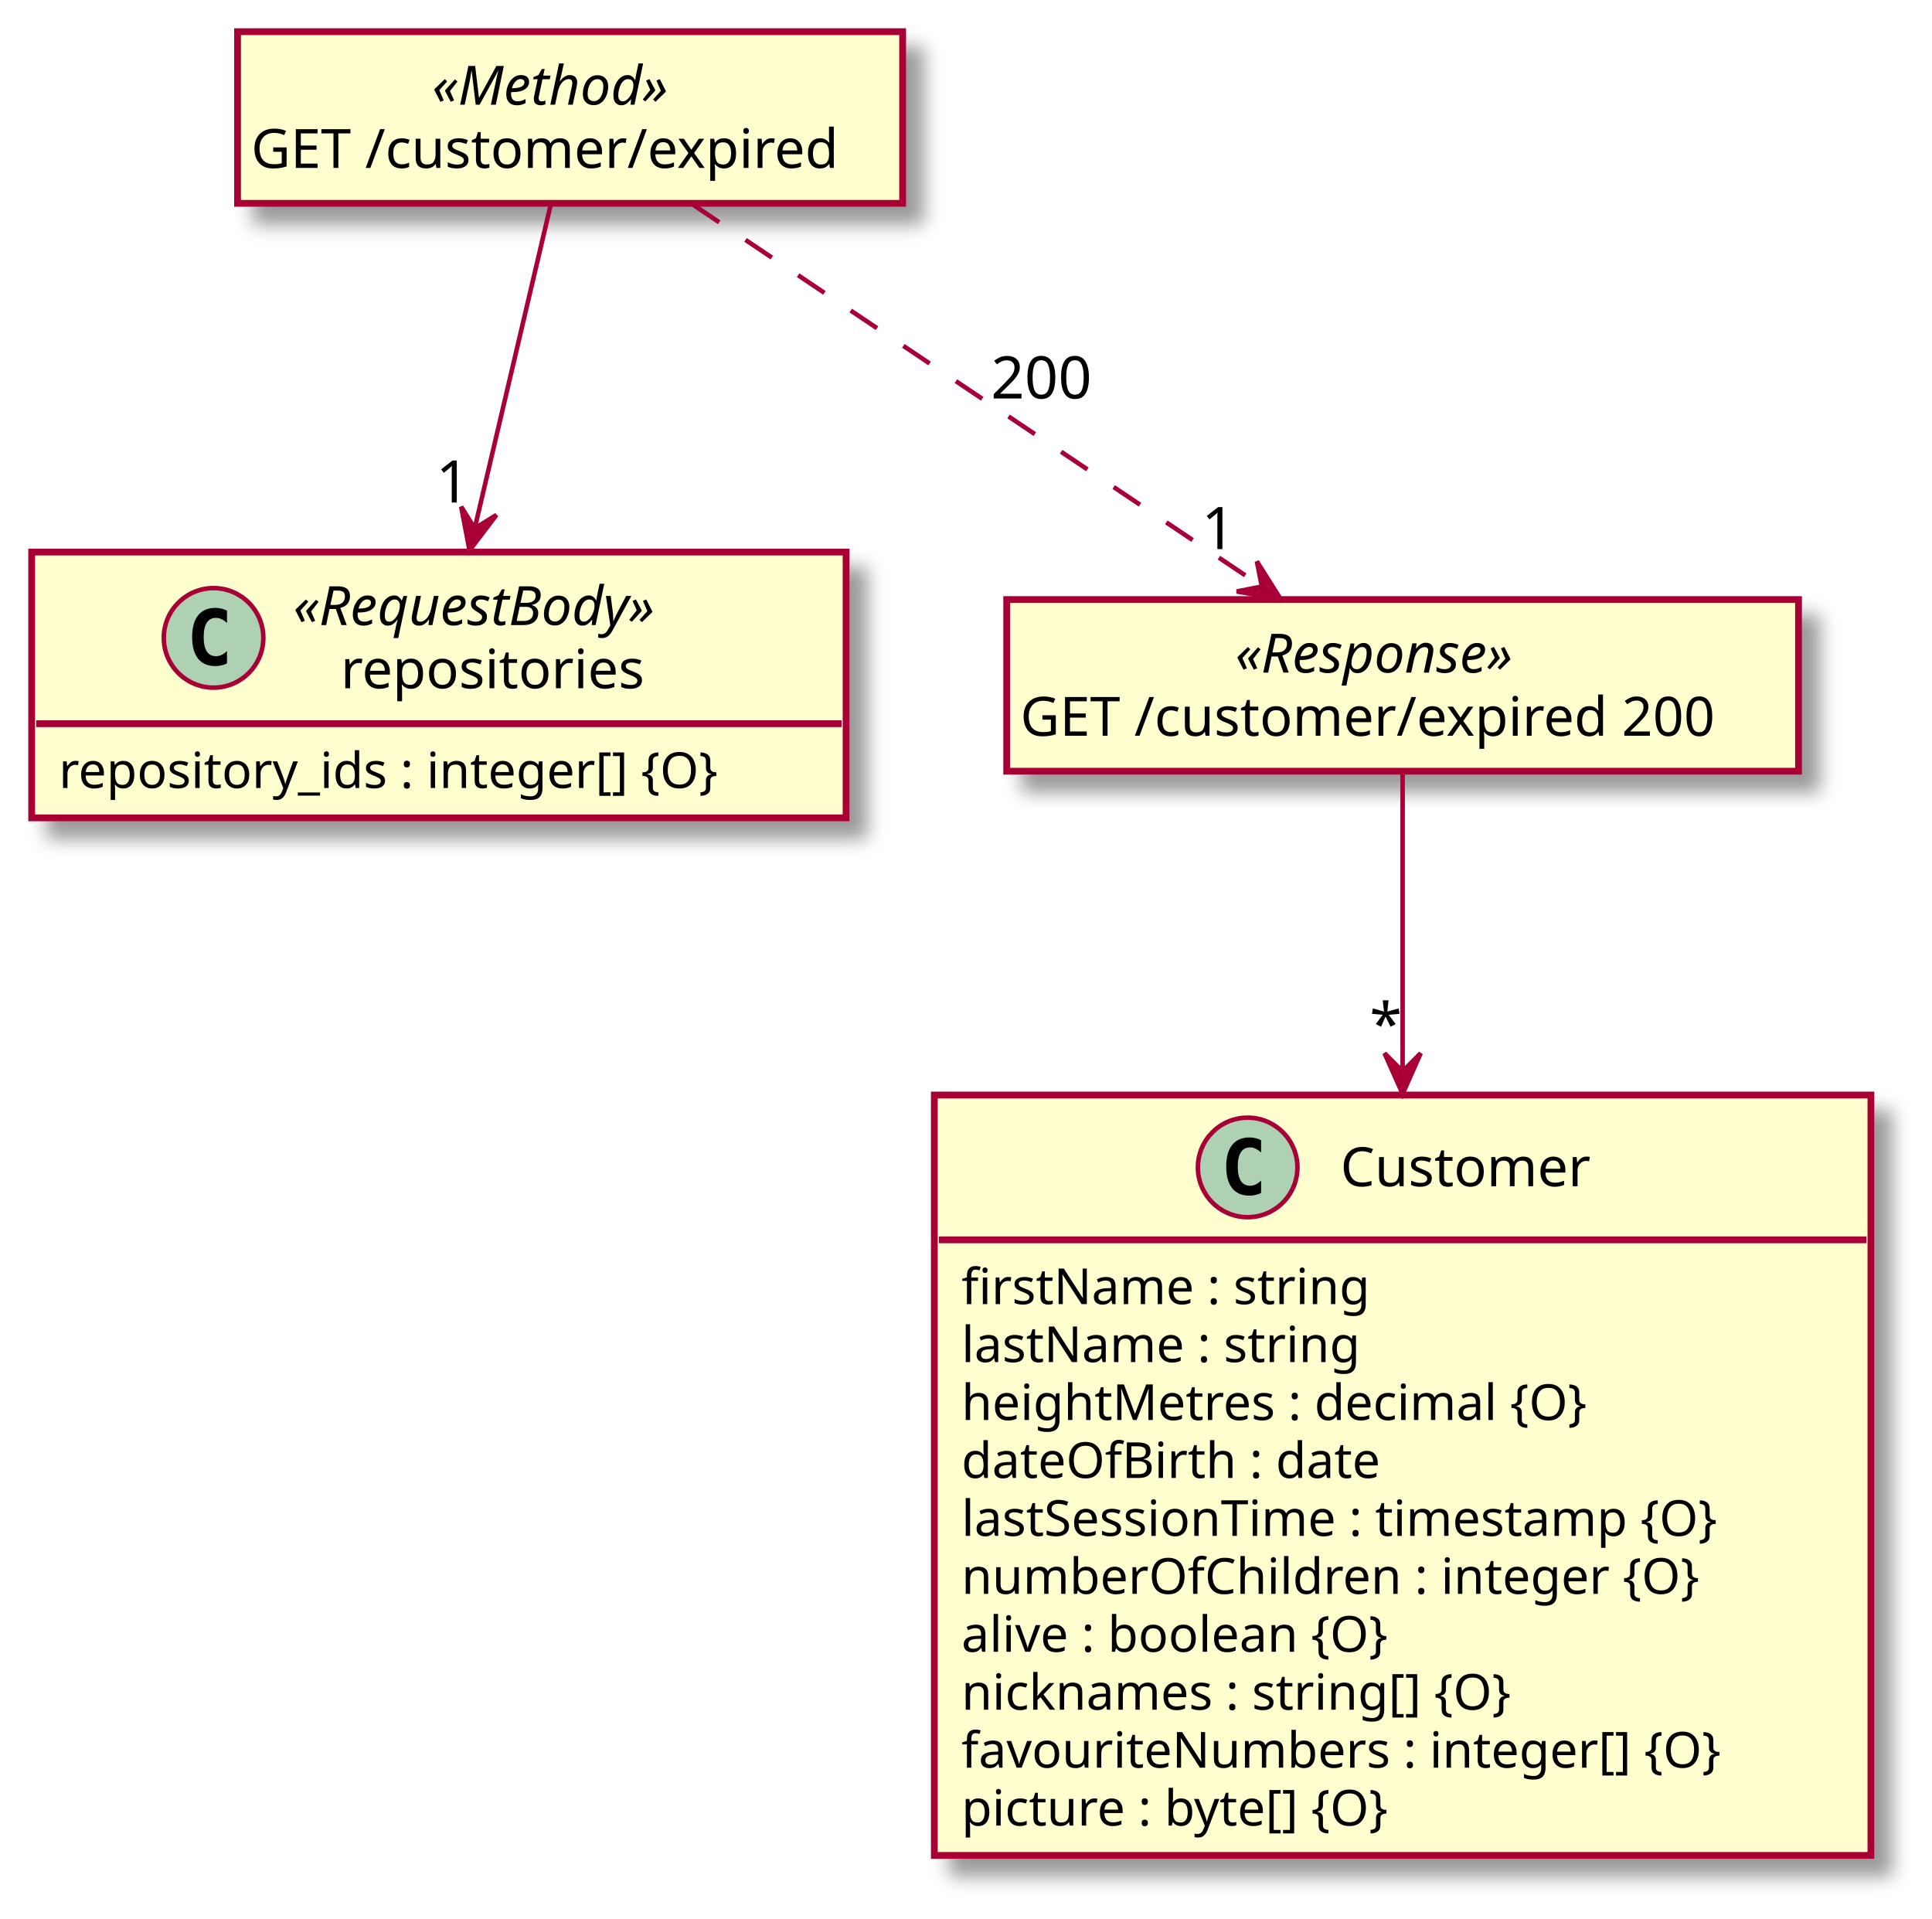
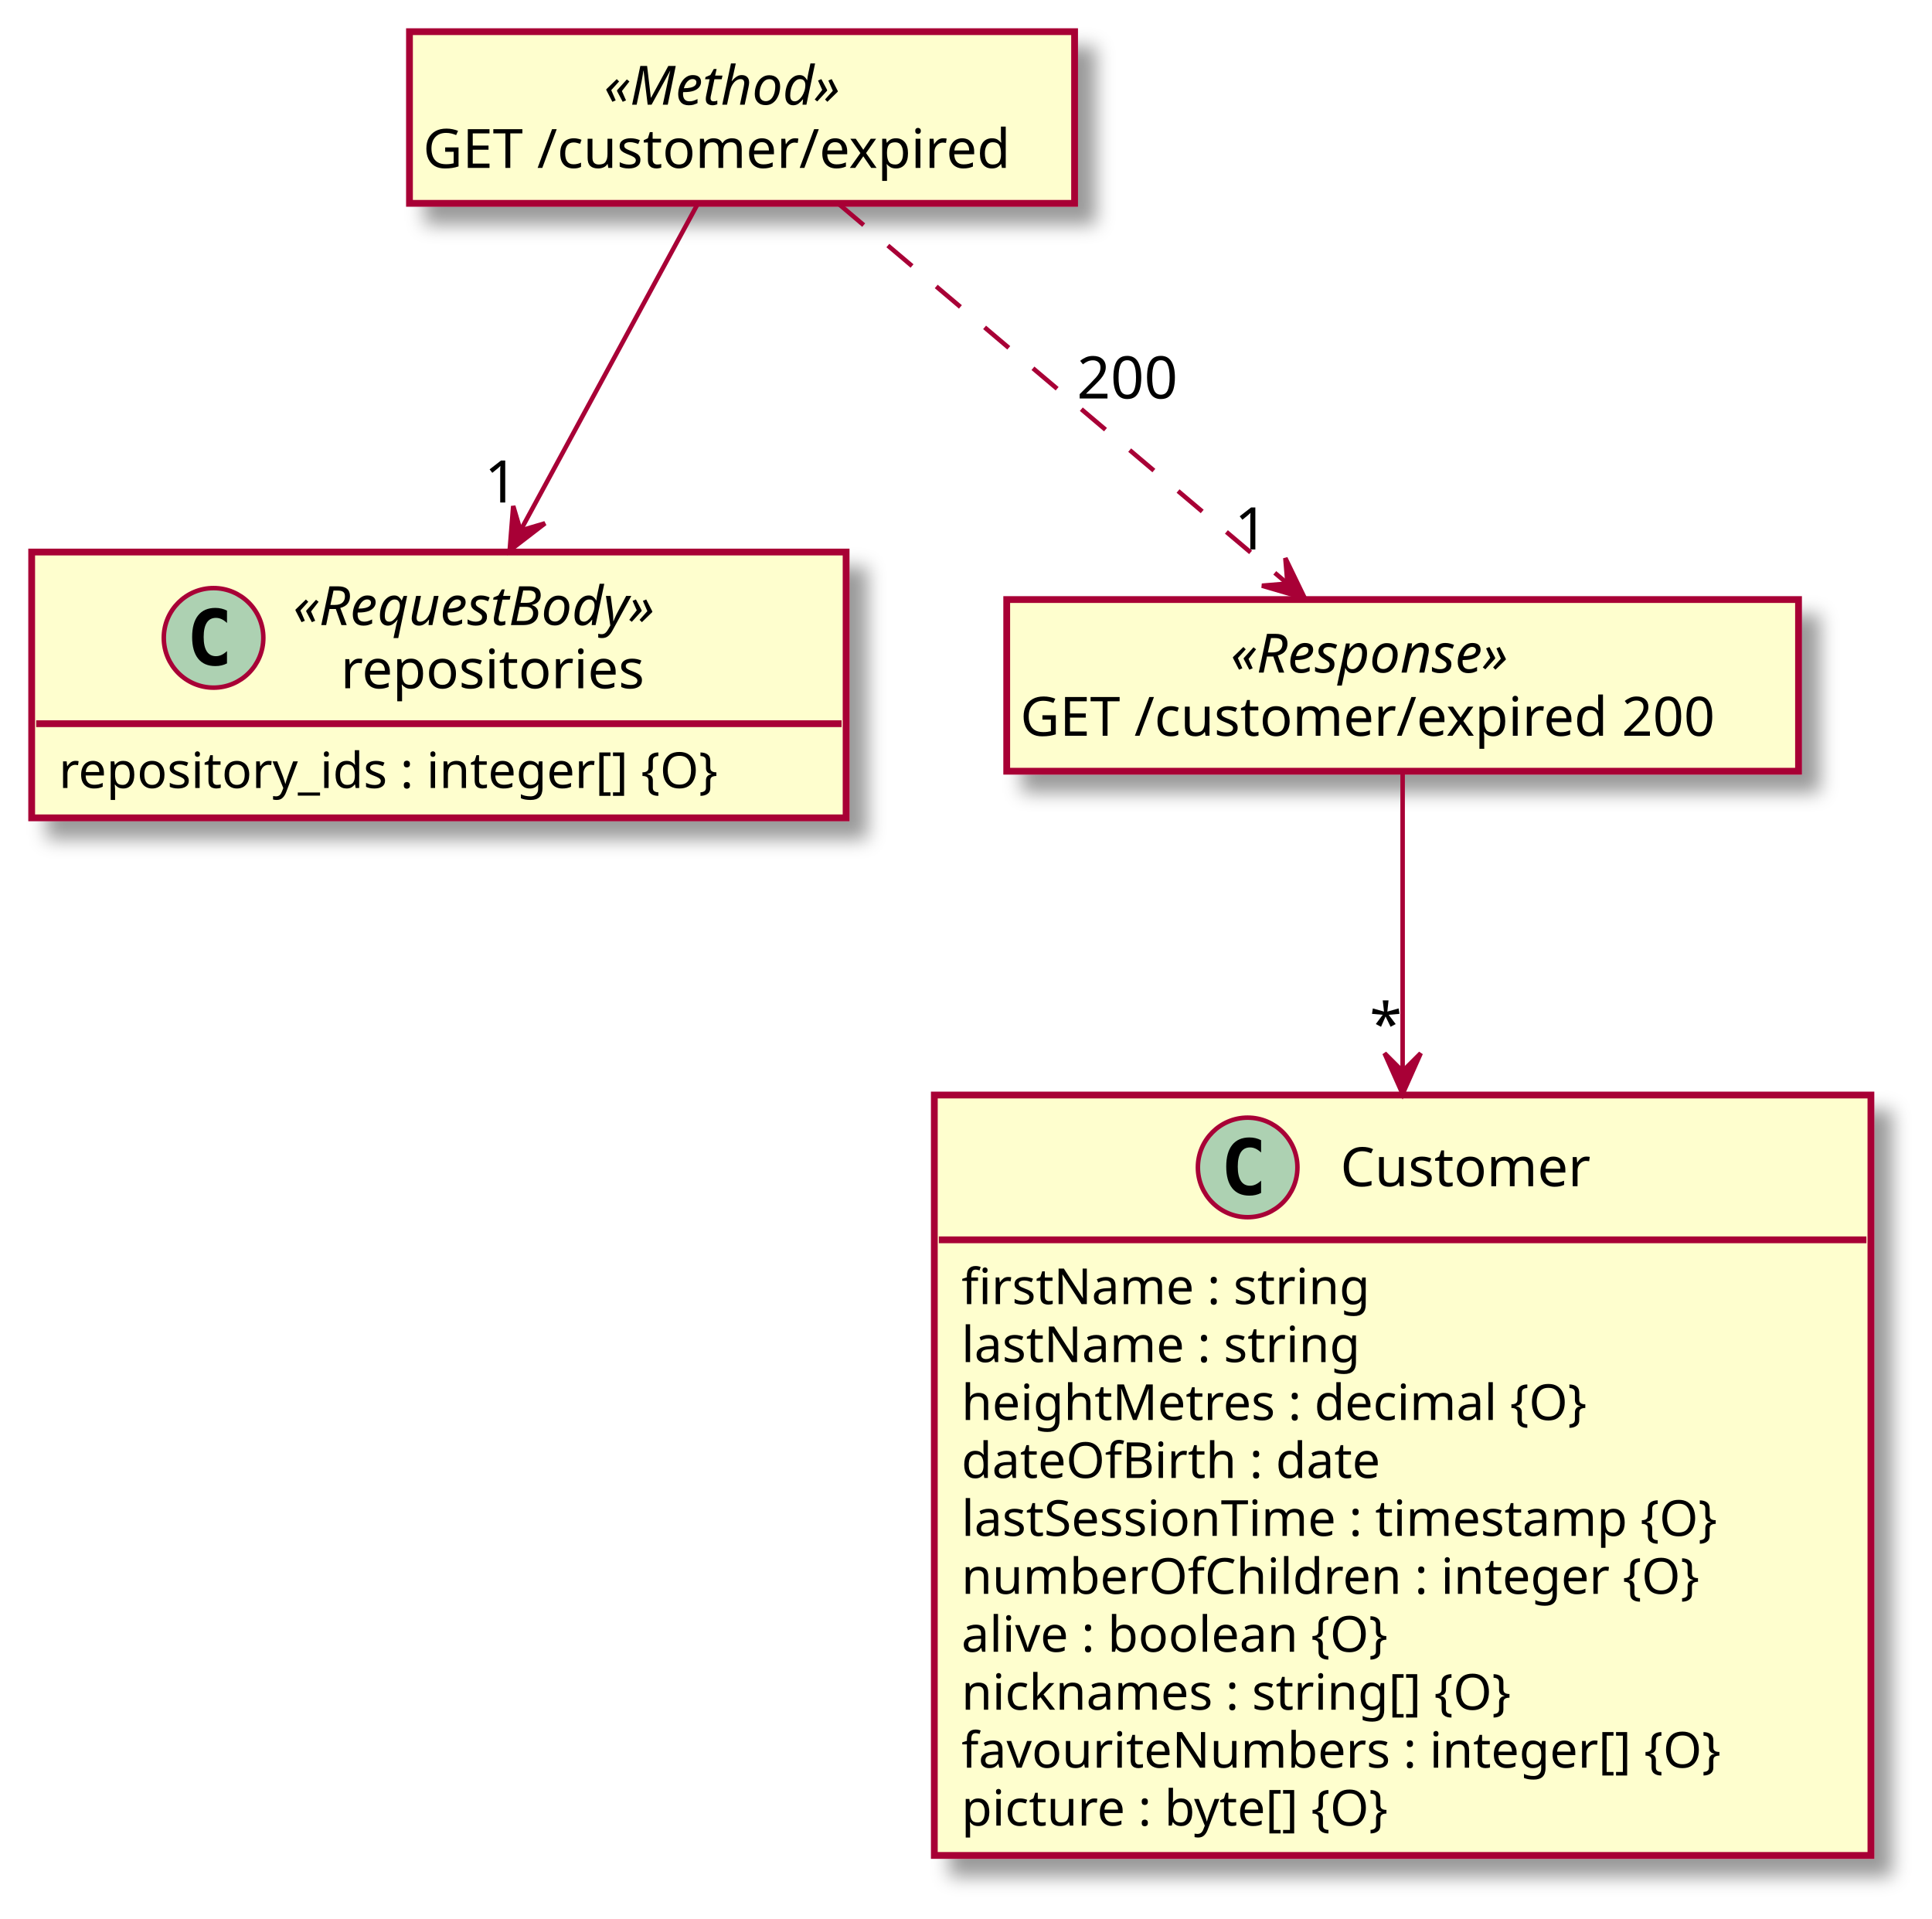
<svg xmlns="http://www.w3.org/2000/svg" contentScriptType="application/ecmascript" contentStyleType="text/css" height="424px" preserveAspectRatio="none" style="width:427px;height:424px;" version="1.1" viewBox="0 0 427 424" width="427px" zoomAndPan="magnify">
  <defs>
    <filter height="300%" id="fh08radbzhfp8" width="300%" x="-1" y="-1">
      <feGaussianBlur result="blurOut" stdDeviation="2.0" />
      <feColorMatrix in="blurOut" result="blurOut2" type="matrix" values="0 0 0 0 0 0 0 0 0 0 0 0 0 0 0 0 0 0 .4 0" />
      <feOffset dx="4.0" dy="4.0" in="blurOut2" result="blurOut3" />
      <feBlend in="SourceGraphic" in2="blurOut3" mode="normal" />
    </filter>
  </defs>
  <g>
    <rect codeLine="8" fill="#FEFECE" filter="url(#fh08radbzhfp8)" height="168.047" id="Customer" style="stroke:#A80036;stroke-width:1.5;" width="207" x="206.5" y="242" />
    <ellipse cx="275.75" cy="258" fill="#ADD1B2" rx="11" ry="11" style="stroke:#A80036;stroke-width:1.0;" />
-     <path d="M278.719,263.641 Q278.141,263.938 277.5,264.078 Q276.859,264.234 276.156,264.234 Q273.656,264.234 272.328,262.594 Q271.016,260.938 271.016,257.812 Q271.016,254.688 272.328,253.031 Q273.656,251.375 276.156,251.375 Q276.859,251.375 277.5,251.531 Q278.156,251.688 278.719,251.984 L278.719,254.703 Q278.094,254.125 277.5,253.859 Q276.906,253.578 276.281,253.578 Q274.938,253.578 274.25,254.656 Q273.562,255.719 273.562,257.812 Q273.562,259.906 274.25,260.984 Q274.938,262.047 276.281,262.047 Q276.906,262.047 277.5,261.781 Q278.094,261.5 278.719,260.922 L278.719,263.641 Z " fill="#000000" />
+     <path d="M278.719,263.641 Q278.141,263.938 277.5,264.086 Q276.859,264.234 276.156,264.234 Q273.656,264.234 272.336,262.586 Q271.016,260.938 271.016,257.812 Q271.016,254.688 272.336,253.031 Q273.656,251.375 276.156,251.375 Q276.859,251.375 277.508,251.531 Q278.156,251.688 278.719,251.984 L278.719,254.703 Q278.094,254.125 277.5,253.852 Q276.906,253.578 276.281,253.578 Q274.938,253.578 274.25,254.648 Q273.562,255.719 273.562,257.812 Q273.562,259.906 274.25,260.977 Q274.938,262.047 276.281,262.047 Q276.906,262.047 277.5,261.773 Q278.094,261.5 278.719,260.922 L278.719,263.641 Z " fill="#000000" />
    <text fill="#000000" font-family="sans-serif" font-size="12" lengthAdjust="spacing" textLength="60" x="296.25" y="262.154">Customer</text>
    <line style="stroke:#A80036;stroke-width:1.5;" x1="207.5" x2="412.5" y1="274" y2="274" />
    <text fill="#000000" font-family="sans-serif" font-size="11" lengthAdjust="spacing" textLength="101" x="212.5" y="288.21">firstName : string</text>
    <text fill="#000000" font-family="sans-serif" font-size="11" lengthAdjust="spacing" textLength="99" x="212.5" y="301.015">lastName : string</text>
    <text fill="#000000" font-family="sans-serif" font-size="11" lengthAdjust="spacing" textLength="157" x="212.5" y="313.82">heightMetres : decimal {O}</text>
    <text fill="#000000" font-family="sans-serif" font-size="11" lengthAdjust="spacing" textLength="102" x="212.5" y="326.625">dateOfBirth : date</text>
    <text fill="#000000" font-family="sans-serif" font-size="11" lengthAdjust="spacing" textLength="195" x="212.5" y="339.429">lastSessionTime : timestamp {O}</text>
    <text fill="#000000" font-family="sans-serif" font-size="11" lengthAdjust="spacing" textLength="183" x="212.5" y="352.234">numberOfChildren : integer {O}</text>
    <text fill="#000000" font-family="sans-serif" font-size="11" lengthAdjust="spacing" textLength="110" x="212.5" y="365.039">alive : boolean {O}</text>
    <text fill="#000000" font-family="sans-serif" font-size="11" lengthAdjust="spacing" textLength="141" x="212.5" y="377.843">nicknames : string[] {O}</text>
    <text fill="#000000" font-family="sans-serif" font-size="11" lengthAdjust="spacing" textLength="189" x="212.5" y="390.648">favouriteNumbers : integer[] {O}</text>
    <text fill="#000000" font-family="sans-serif" font-size="11" lengthAdjust="spacing" textLength="110" x="212.5" y="403.453">picture : byte[] {O}</text>
    <rect codeLine="21" fill="#FEFECE" filter="url(#fh08radbzhfp8)" height="58.742" id="repositories" style="stroke:#A80036;stroke-width:1.5;" width="180" x="7" y="122" />
    <ellipse cx="47.2" cy="140.969" fill="#ADD1B2" rx="11" ry="11" style="stroke:#A80036;stroke-width:1.0;" />
-     <path d="M50.169,146.609 Q49.591,146.906 48.95,147.047 Q48.309,147.203 47.606,147.203 Q45.106,147.203 43.778,145.562 Q42.466,143.906 42.466,140.781 Q42.466,137.656 43.778,136 Q45.106,134.344 47.606,134.344 Q48.309,134.344 48.95,134.5 Q49.606,134.656 50.169,134.953 L50.169,137.672 Q49.544,137.094 48.95,136.828 Q48.356,136.547 47.731,136.547 Q46.388,136.547 45.7,137.625 Q45.013,138.688 45.013,140.781 Q45.013,142.875 45.7,143.953 Q46.388,145.016 47.731,145.016 Q48.356,145.016 48.95,144.75 Q49.544,144.469 50.169,143.891 L50.169,146.609 Z " fill="#000000" />
+     <path d="M50.169,146.609 Q49.591,146.906 48.95,147.055 Q48.309,147.203 47.606,147.203 Q45.106,147.203 43.786,145.555 Q42.466,143.906 42.466,140.781 Q42.466,137.656 43.786,136 Q45.106,134.344 47.606,134.344 Q48.309,134.344 48.958,134.5 Q49.606,134.656 50.169,134.953 L50.169,137.672 Q49.544,137.094 48.95,136.82 Q48.356,136.547 47.731,136.547 Q46.388,136.547 45.7,137.617 Q45.013,138.688 45.013,140.781 Q45.013,142.875 45.7,143.945 Q46.388,145.016 47.731,145.016 Q48.356,145.016 48.95,144.742 Q49.544,144.469 50.169,143.891 L50.169,146.609 Z " fill="#000000" />
    <text fill="#000000" font-family="sans-serif" font-size="12" font-style="italic" lengthAdjust="spacing" textLength="96" x="64.8" y="138.139">«RequestBody»</text>
    <text fill="#000000" font-family="sans-serif" font-size="12" lengthAdjust="spacing" textLength="75" x="75.3" y="152.107">repositories</text>
    <line style="stroke:#A80036;stroke-width:1.5;" x1="8" x2="186" y1="159.938" y2="159.938" />
    <text fill="#000000" font-family="sans-serif" font-size="11" lengthAdjust="spacing" textLength="168" x="13" y="174.148">repository_ids : integer[] {O}</text>
-     <rect codeLine="25" fill="#FEFECE" filter="url(#fh08radbzhfp8)" height="37.938" id="GET /customer/expired" style="stroke:#A80036;stroke-width:1.5;" width="147" x="52.5" y="7" />
-     <text fill="#000000" font-family="sans-serif" font-size="12" font-style="italic" lengthAdjust="spacing" textLength="61" x="95.5" y="23.139">«Method»</text>
-     <text fill="#000000" font-family="sans-serif" font-size="12" lengthAdjust="spacing" textLength="141" x="55.5" y="37.107">GET /customer/expired</text>
+     <rect codeLine="25" fill="#FEFECE" filter="url(#fh08radbzhfp8)" height="37.938" id="GET /customer/expired" style="stroke:#A80036;stroke-width:1.5;" width="147" x="90.5" y="7" />
+     <text fill="#000000" font-family="sans-serif" font-size="12" font-style="italic" lengthAdjust="spacing" textLength="61" x="133.5" y="23.139">«Method»</text>
+     <text fill="#000000" font-family="sans-serif" font-size="12" lengthAdjust="spacing" textLength="141" x="93.5" y="37.107">GET /customer/expired</text>
    <rect codeLine="28" fill="#FEFECE" filter="url(#fh08radbzhfp8)" height="37.938" id="GET /customer/expired 200" style="stroke:#A80036;stroke-width:1.5;" width="175" x="222.5" y="132.5" />
-     <text fill="#000000" font-family="sans-serif" font-size="12" font-style="italic" lengthAdjust="spacing" textLength="74" x="273" y="148.639">«Response»</text>
+     <text fill="#000000" font-family="sans-serif" font-size="12" font-style="italic" lengthAdjust="spacing" textLength="76" x="272" y="148.639">«Response»</text>
    <text fill="#000000" font-family="sans-serif" font-size="12" lengthAdjust="spacing" textLength="169" x="225.5" y="162.607">GET /customer/expired 200</text>
-     <path codeLine="31" d="M310,170.63 C310,186.77 310,211.65 310,236.74 " fill="none" id="GET /customer/expired 200-to-Customer" style="stroke:#A80036;stroke-width:1.0;" />
-     <polygon fill="#A80036" points="310,241.76,314,232.76,310,236.76,306,232.76,310,241.76" style="stroke:#A80036;stroke-width:1.0;" />
-     <text fill="#000000" font-family="sans-serif" font-size="13" lengthAdjust="spacing" textLength="7" x="302.699" y="230.947">*</text>
-     <path codeLine="33" d="M153.15,45.22 C186.68,67.72 243.58,105.92 278.85,129.59 " fill="none" id="GET /customer/expired-to-GET /customer/expired 200" style="stroke:#A80036;stroke-width:1.0;stroke-dasharray:7.0,7.0;" />
-     <polygon fill="#A80036" points="283.04,132.4,277.79,124.067,278.886,129.617,273.337,130.713,283.04,132.4" style="stroke:#A80036;stroke-width:1.0;" />
-     <text fill="#000000" font-family="sans-serif" font-size="13" lengthAdjust="spacing" textLength="24" x="219" y="88.067">200</text>
-     <text fill="#000000" font-family="sans-serif" font-size="13" lengthAdjust="spacing" textLength="8" x="265.558" y="121.351">1</text>
-     <path codeLine="35" d="M121.72,45.22 C117.33,63.94 110.38,93.5 104.97,116.54 " fill="none" id="GET /customer/expired-to-repositories" style="stroke:#A80036;stroke-width:1.0;" />
-     <polygon fill="#A80036" points="103.77,121.65,109.72,113.802,104.912,116.782,101.931,111.974,103.77,121.65" style="stroke:#A80036;stroke-width:1.0;" />
-     <text fill="#000000" font-family="sans-serif" font-size="13" lengthAdjust="spacing" textLength="8" x="96.341" y="111.054">1</text>
+     <path codeLine="31" d="M310,170.634 C310,186.772 310,211.645 310,236.745 " fill="none" id="GET /customer/expired 200-to-Customer" style="stroke:#A80036;stroke-width:1.0;" />
+     <polygon fill="#A80036" points="310,241.765,314,232.765,310,236.765,306,232.765,310,241.765" style="stroke:#A80036;stroke-width:1.0;" />
+     <text fill="#000000" font-family="sans-serif" font-size="13" lengthAdjust="spacing" textLength="7" x="302.699" y="230.952">*</text>
+     <path codeLine="33" d="M185.543,45.223 C211.853,67.478 256.306,105.081 284.354,128.806 " fill="none" id="GET /customer/expired-to-GET /customer/expired 200" style="stroke:#A80036;stroke-width:1.0;stroke-dasharray:7.0,7.0;" />
+     <polygon fill="#A80036" points="288.369,132.202,284.082,123.335,284.552,128.972,278.915,129.442,288.369,132.202" style="stroke:#A80036;stroke-width:1.0;" />
+     <text fill="#000000" font-family="sans-serif" font-size="13" lengthAdjust="spacing" textLength="24" x="238" y="88.067">200</text>
+     <text fill="#000000" font-family="sans-serif" font-size="13" lengthAdjust="spacing" textLength="8" x="272.84" y="121.426">1</text>
+     <path codeLine="35" d="M154.114,45.223 C143.876,64.094 127.652,94 115.107,117.123 " fill="none" id="GET /customer/expired-to-repositories" style="stroke:#A80036;stroke-width:1.0;" />
+     <polygon fill="#A80036" points="112.65,121.652,120.459,115.65,115.035,117.257,113.427,111.834,112.65,121.652" style="stroke:#A80036;stroke-width:1.0;" />
+     <text fill="#000000" font-family="sans-serif" font-size="13" lengthAdjust="spacing" textLength="8" x="107.053" y="111.056">1</text>
  </g>
</svg>
